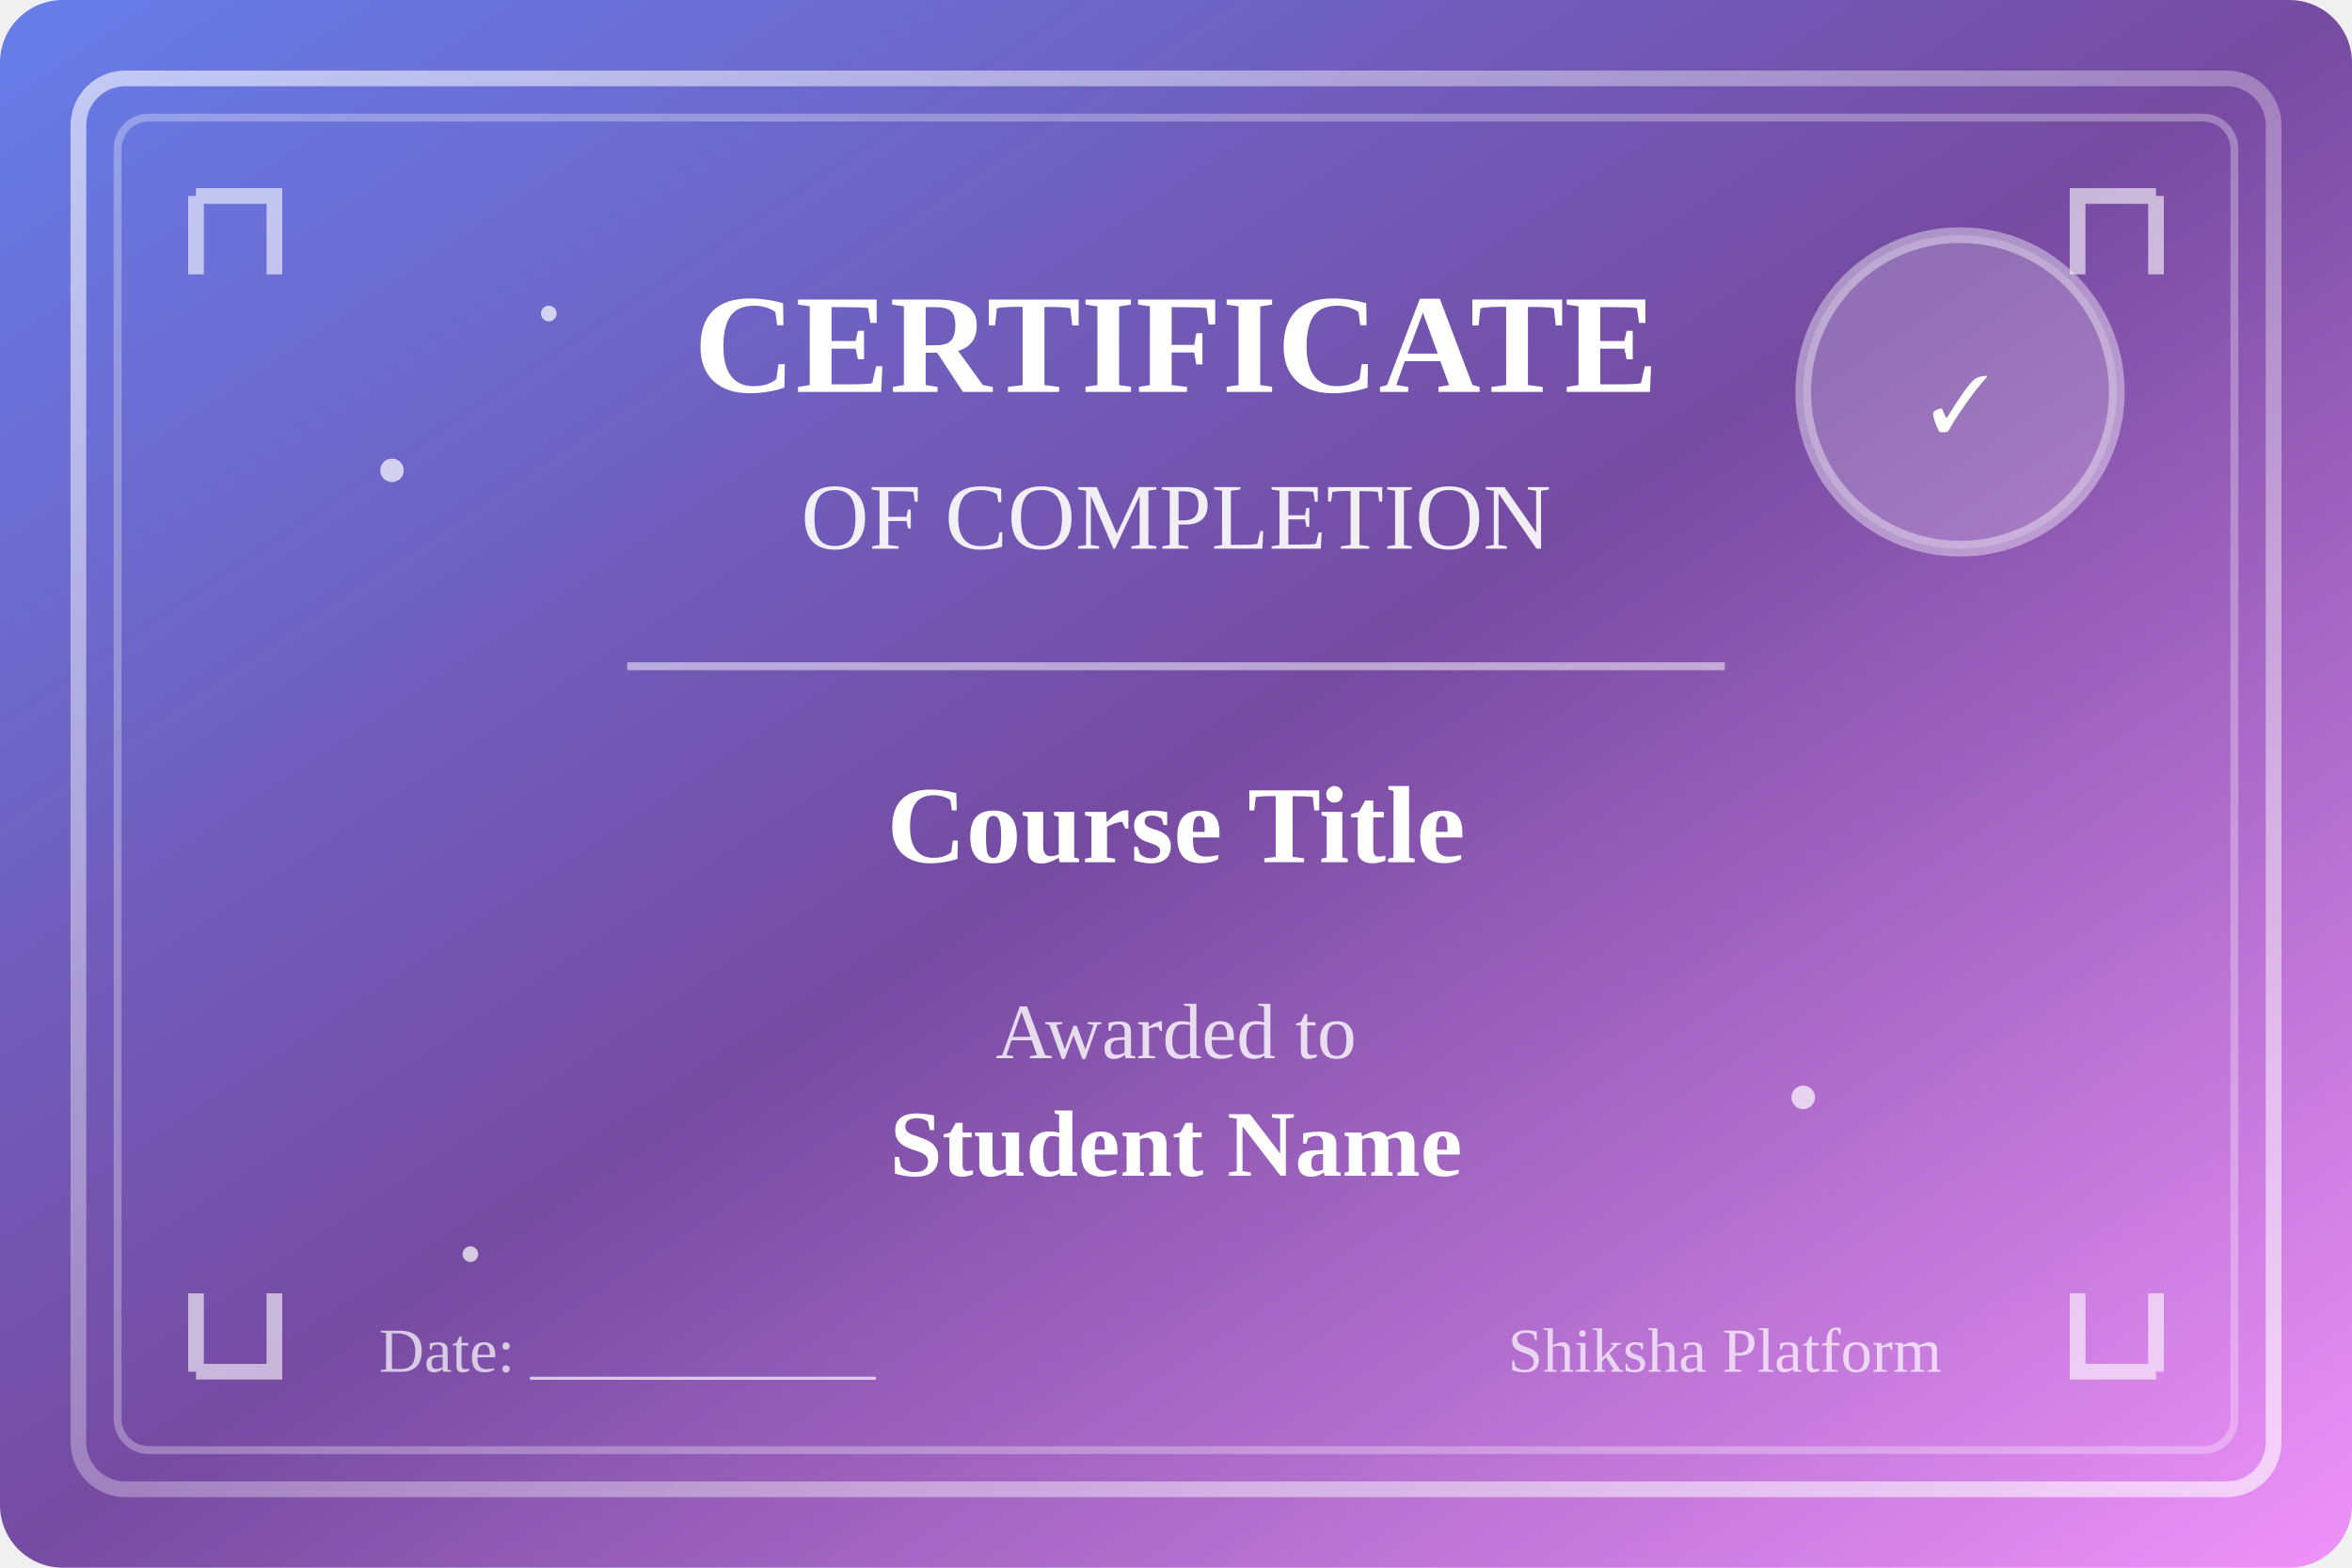
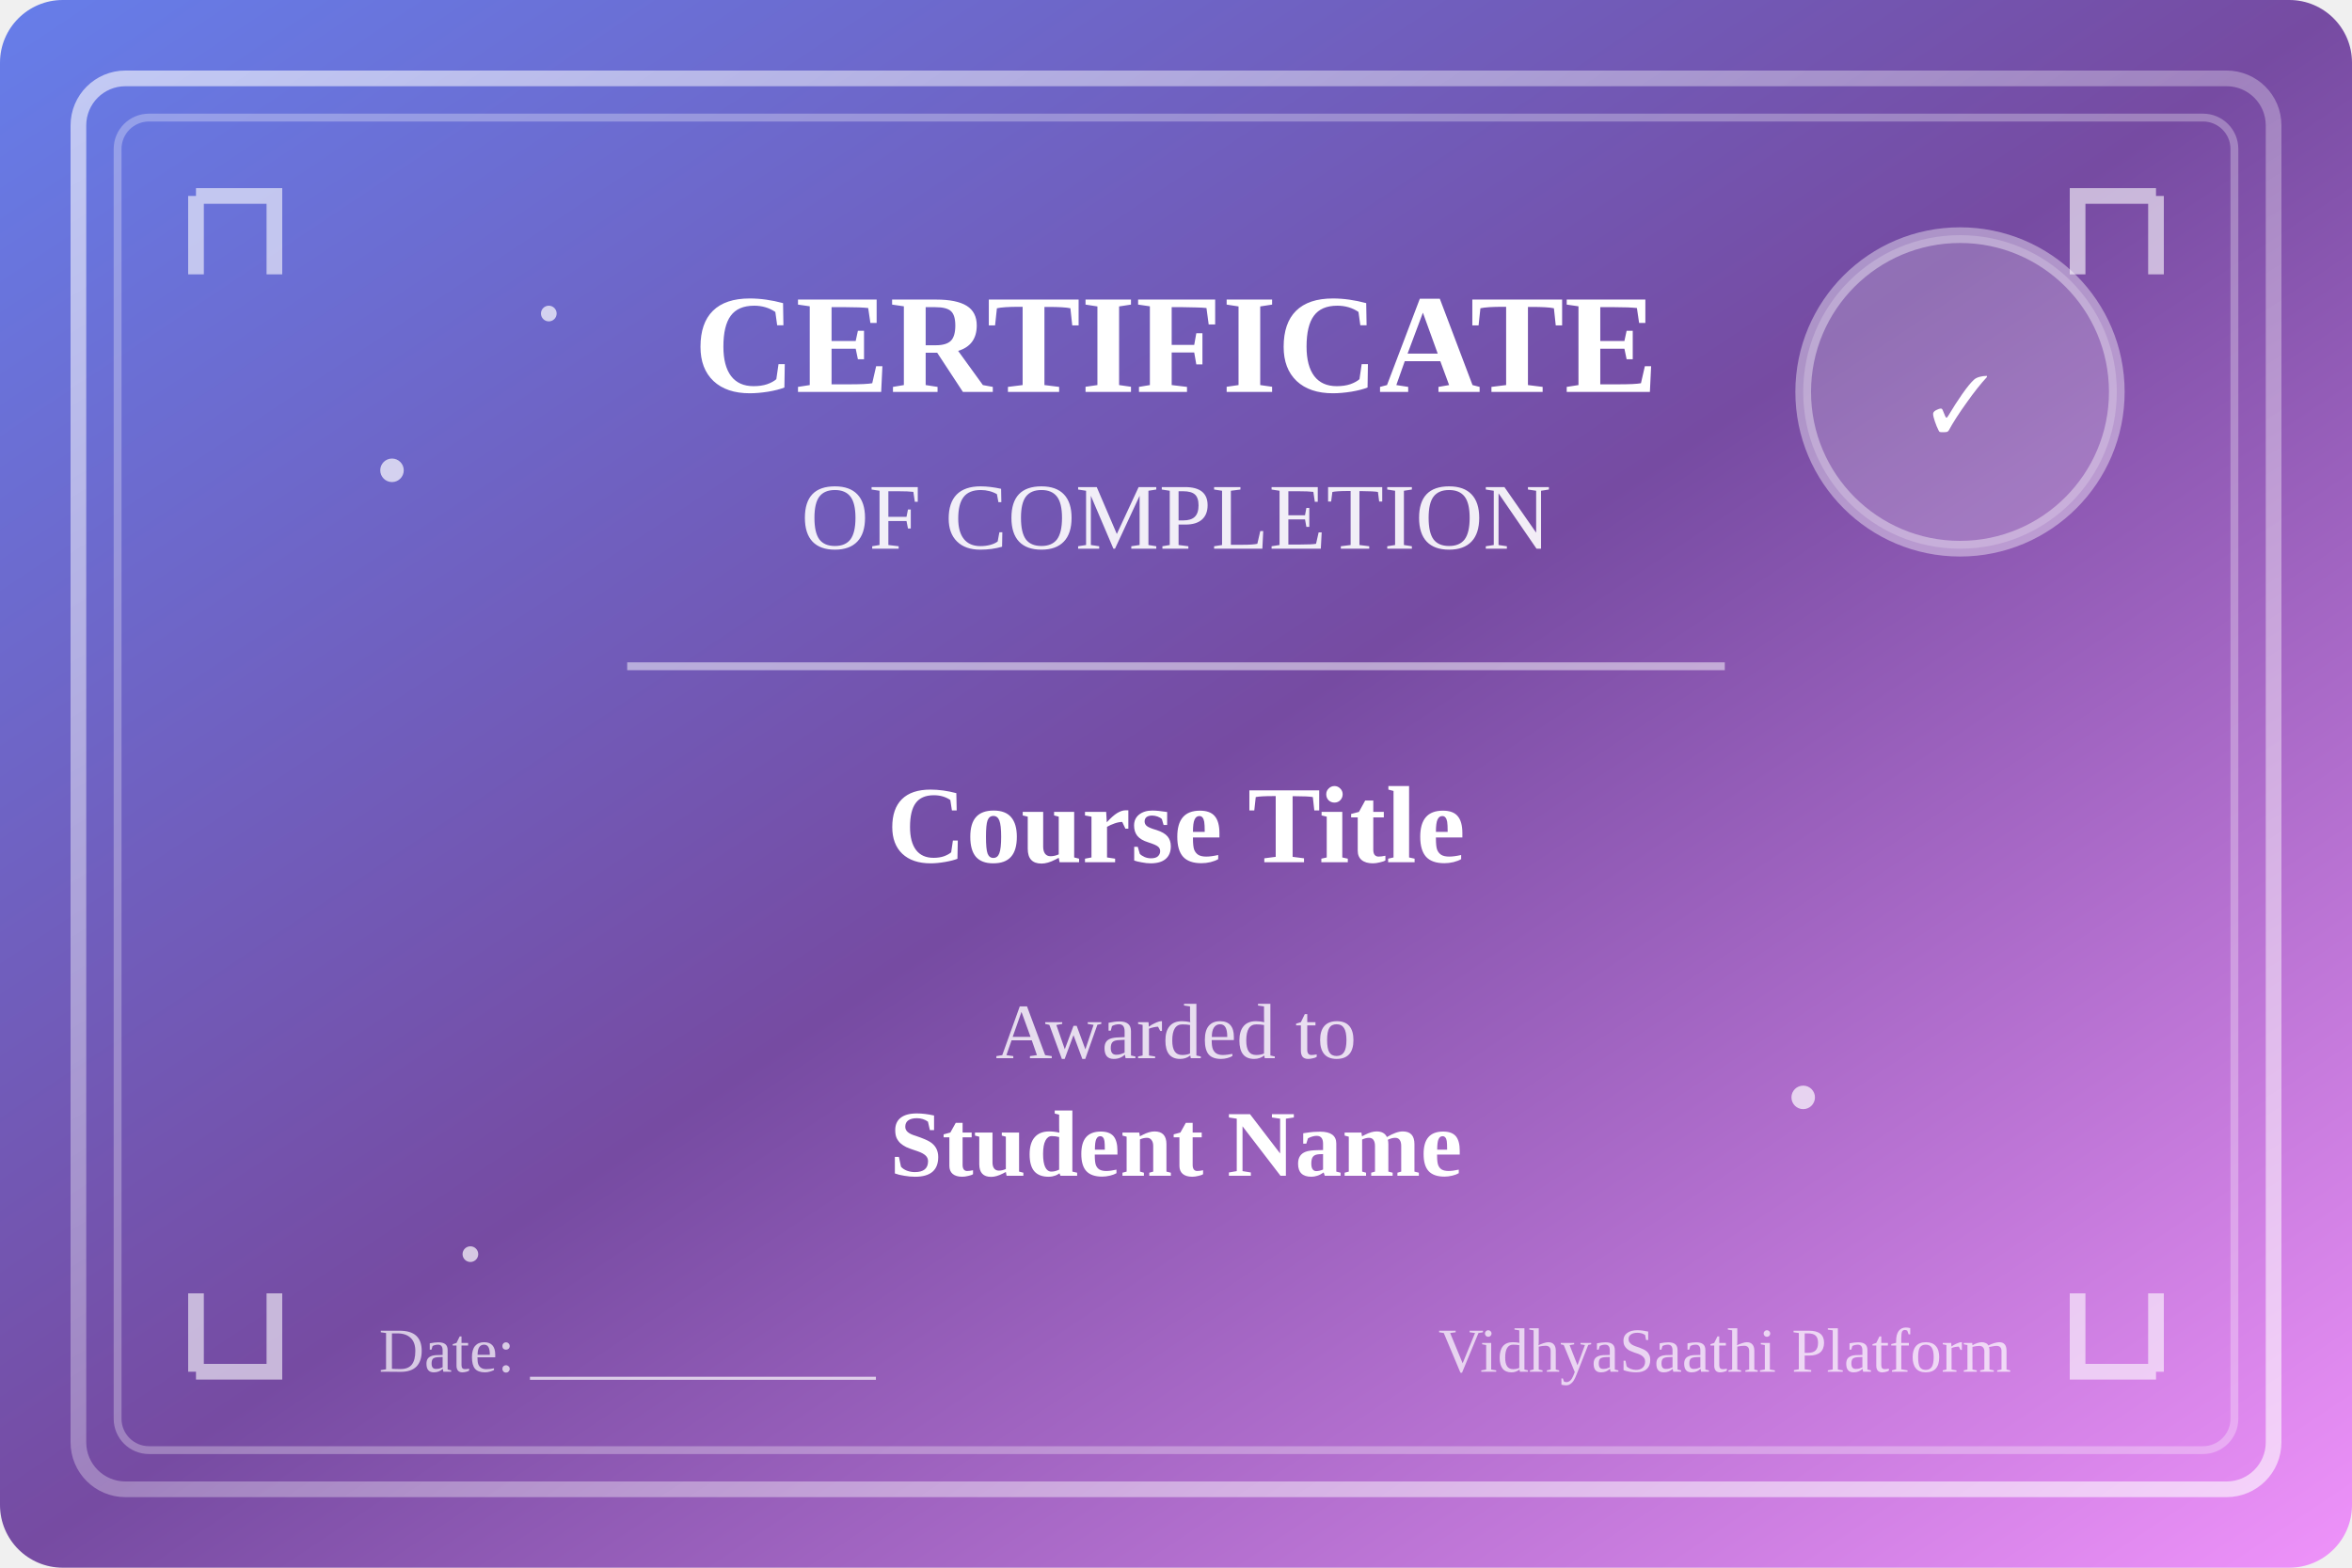
<svg xmlns="http://www.w3.org/2000/svg" width="300" height="200" viewBox="0 0 300 200" fill="none">
  <rect width="300" height="200" fill="url(#certificateGradient)" rx="8" />
  <rect x="10" y="10" width="280" height="180" fill="none" stroke="url(#borderGradient)" stroke-width="2" rx="6" />
  <rect x="15" y="15" width="270" height="170" fill="none" stroke="rgba(255,255,255,0.3)" stroke-width="1" rx="4" />
  <g opacity="0.6">
    <path d="M25,25 L35,25 L35,35 M25,35 L25,25" stroke="#fff" stroke-width="2" fill="none" />
    <path d="M275,25 L265,25 L265,35 M275,35 L275,25" stroke="#fff" stroke-width="2" fill="none" />
    <path d="M25,175 L35,175 L35,165 M25,165 L25,175" stroke="#fff" stroke-width="2" fill="none" />
    <path d="M275,175 L265,175 L265,165 M275,165 L275,175" stroke="#fff" stroke-width="2" fill="none" />
  </g>
  <text x="150" y="50" text-anchor="middle" fill="#fff" font-size="18" font-weight="bold">CERTIFICATE</text>
  <text x="150" y="70" text-anchor="middle" fill="rgba(255,255,255,0.9)" font-size="12">OF COMPLETION</text>
  <line x1="80" y1="85" x2="220" y2="85" stroke="rgba(255,255,255,0.5)" stroke-width="1" />
  <text x="150" y="110" text-anchor="middle" fill="#fff" font-size="14" font-weight="600">Course Title</text>
  <text x="150" y="135" text-anchor="middle" fill="rgba(255,255,255,0.8)" font-size="10">Awarded to</text>
  <text x="150" y="150" text-anchor="middle" fill="#fff" font-size="12" font-weight="bold">Student Name</text>
  <text x="80" y="175" text-anchor="middle" fill="rgba(255,255,255,0.7)" font-size="8">Date: ___________</text>
-   <text x="220" y="175" text-anchor="middle" fill="rgba(255,255,255,0.7)" font-size="8">Shiksha Platform</text>
+   <text x="220" y="175" text-anchor="middle" fill="rgba(255,255,255,0.7)" font-size="8">VidhyaSaathi Platform</text>
  <circle cx="250" cy="50" r="20" fill="rgba(255,255,255,0.2)" stroke="rgba(255,255,255,0.4)" stroke-width="2">
    <animate attributeName="opacity" values="0.8;1;0.8" dur="3s" repeatCount="indefinite" />
  </circle>
  <text x="250" y="55" text-anchor="middle" fill="#fff" font-size="10" font-weight="bold">✓</text>
  <g opacity="0.7">
    <circle cx="50" cy="60" r="1.5" fill="#fff">
      <animate attributeName="opacity" values="0.3;1;0.3" dur="2s" repeatCount="indefinite" />
    </circle>
    <circle cx="70" cy="40" r="1" fill="#fff">
      <animate attributeName="opacity" values="1;0.3;1" dur="2.5s" repeatCount="indefinite" />
    </circle>
    <circle cx="230" cy="140" r="1.5" fill="#fff">
      <animate attributeName="opacity" values="0.5;1;0.5" dur="3s" repeatCount="indefinite" />
    </circle>
    <circle cx="60" cy="160" r="1" fill="#fff">
      <animate attributeName="opacity" values="1;0.2;1" dur="1.8s" repeatCount="indefinite" />
    </circle>
  </g>
  <defs>
    <linearGradient id="certificateGradient" x1="0%" y1="0%" x2="100%" y2="100%">
      <stop offset="0%" style="stop-color:#667eea;stop-opacity:1" />
      <stop offset="50%" style="stop-color:#764ba2;stop-opacity:1" />
      <stop offset="100%" style="stop-color:#f093fb;stop-opacity:1" />
    </linearGradient>
    <linearGradient id="borderGradient" x1="0%" y1="0%" x2="100%" y2="100%">
      <stop offset="0%" style="stop-color:#fff;stop-opacity:0.6" />
      <stop offset="50%" style="stop-color:#fff;stop-opacity:0.3" />
      <stop offset="100%" style="stop-color:#fff;stop-opacity:0.6" />
    </linearGradient>
  </defs>
</svg>
